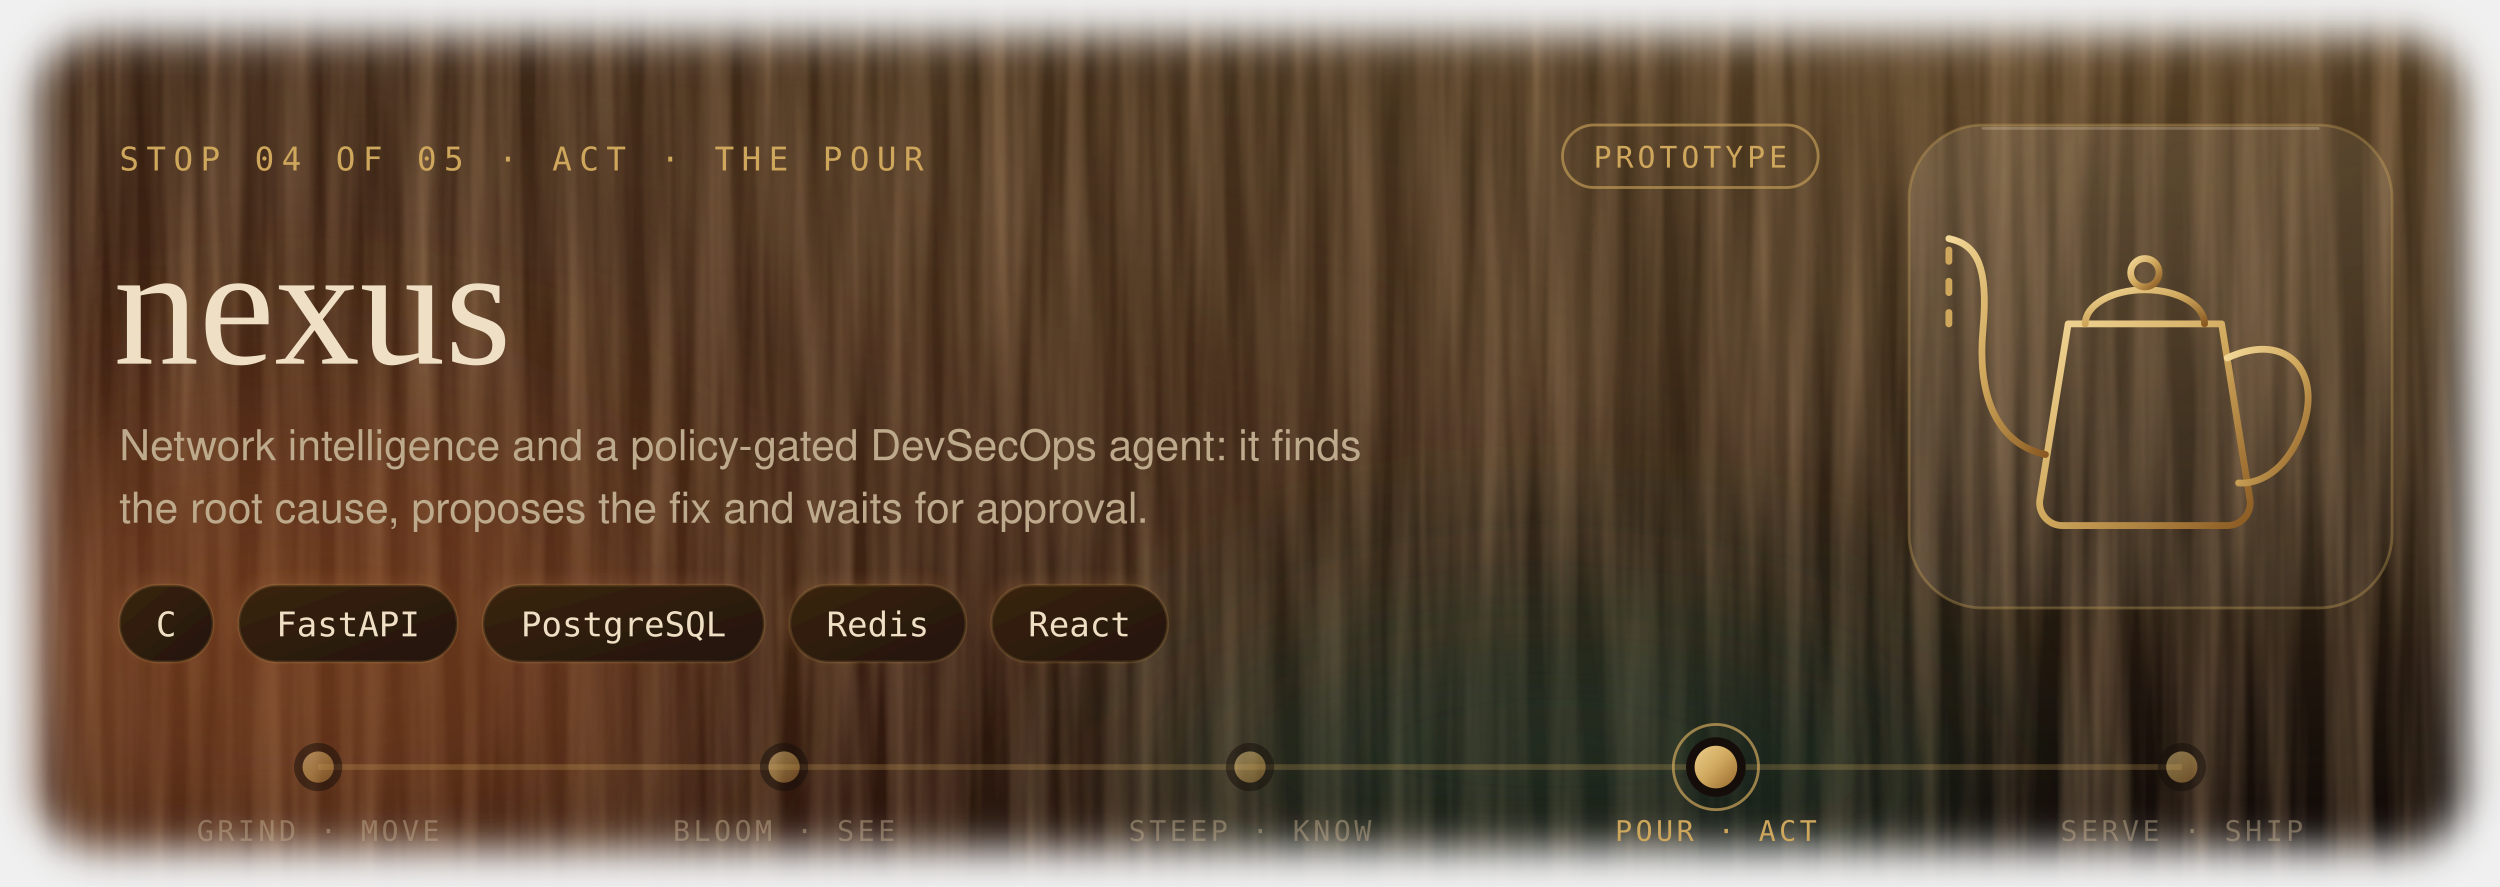
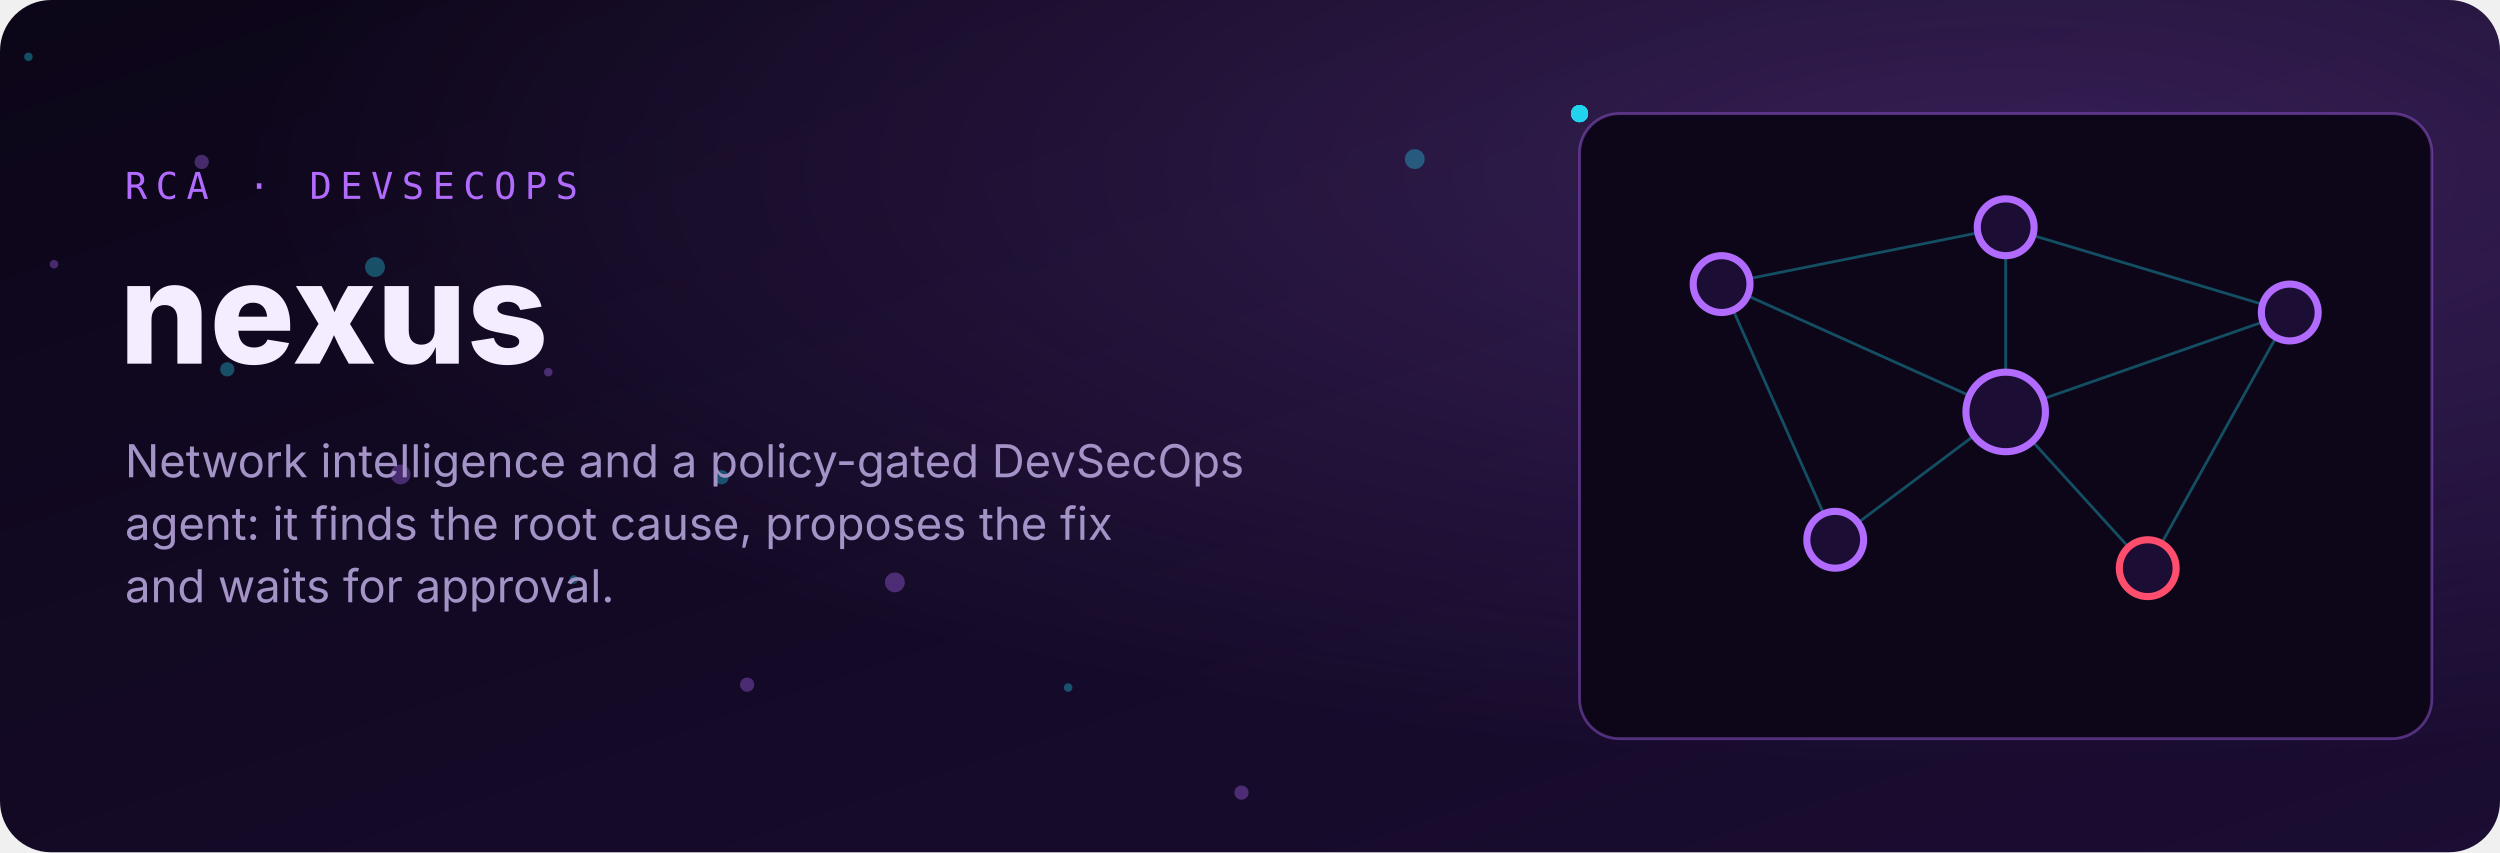
- <svg xmlns="http://www.w3.org/2000/svg" viewBox="0 0 880 312" width="100%" role="img" aria-label="nexus: Network intelligence and a policy-gated DevSecOps agent: it finds the root cause, proposes the fix and waits for approval.">
+ <svg xmlns="http://www.w3.org/2000/svg" viewBox="0 0 880 300" width="100%" role="img" aria-label="nexus: Network intelligence and a policy-gated DevSecOps agent: it finds the root cause, proposes the fix and waits for approval.">
  <defs>
-     <linearGradient id="wall" x1="0" y1="0" x2="0" y2="1">
-       <stop offset="0" stop-color="#24150c" />
-       <stop offset=".6" stop-color="#170e09" />
-       <stop offset="1" stop-color="#0f0906" />
+     <linearGradient id="bg" x1="0" y1="0" x2="1" y2="1">
+       <stop offset="0" stop-color="#0c0618" />
+       <stop offset="1" stop-color="#1b0d33" />
    </linearGradient>
-     <radialGradient id="lamp" cx=".84" cy="0" r=".95">
-       <stop offset="0" stop-color="#cfa75c" stop-opacity=".30" />
-       <stop offset="1" stop-color="#cfa75c" stop-opacity="0" />
+     <radialGradient id="glow" cx=".8" cy=".2" r=".7">
+       <stop offset="0" stop-color="#b26bff" stop-opacity=".22" />
+       <stop offset="1" stop-color="#b26bff" stop-opacity="0" />
    </radialGradient>
-     <radialGradient id="ember" cx="0" cy=".7" r=".8">
-       <stop offset="0" stop-color="#7a3a1e" stop-opacity=".55" />
-       <stop offset="1" stop-color="#7a3a1e" stop-opacity="0" />
+     <radialGradient id="heat">
+       <stop offset="0" stop-color="#fff7b0" />
+       <stop offset=".35" stop-color="#ffd23f" />
+       <stop offset=".7" stop-color="#ff6a00" />
+       <stop offset="1" stop-color="#b3001b" stop-opacity=".6" />
    </radialGradient>
-     <linearGradient id="glass" x1="0" y1="0" x2="1" y2="1">
-       <stop offset="0" stop-color="#efdfc4" stop-opacity=".13" />
-       <stop offset="1" stop-color="#efdfc4" stop-opacity=".03" />
+     <linearGradient id="bar" x1="0" x2="1">
+       <stop offset="0" stop-color="#b26bff" />
+       <stop offset="1" stop-color="#22d3ee" />
    </linearGradient>
-     <linearGradient id="green" x1="0" y1="0" x2="1" y2="1">
-       <stop offset="0" stop-color="#1d4435" stop-opacity=".85" />
-       <stop offset="1" stop-color="#efdfc4" stop-opacity=".04" />
-     </linearGradient>
-     <linearGradient id="brass" x1="0" y1="0" x2="1" y2="1">
-       <stop offset="0" stop-color="#f3d898" />
-       <stop offset=".5" stop-color="#cfa75c" />
-       <stop offset="1" stop-color="#8a5a22" />
-     </linearGradient>
-     <linearGradient id="neo" x1="0" y1="0" x2="1" y2="1">
-       <stop offset="0" stop-color="#3a2411" />
-       <stop offset="1" stop-color="#22140b" />
-     </linearGradient>
-     <linearGradient id="fade" x1="0" y1="0" x2="1" y2="0">
-       <stop offset="0" stop-color="#cfa75c" stop-opacity=".75" />
-       <stop offset="1" stop-color="#cfa75c" stop-opacity="0" />
-     </linearGradient>
-     <filter id="grain" x="0" y="0" width="100%" height="100%">
-       <feTurbulence type="fractalNoise" baseFrequency=".11 .005" numOctaves="3" seed="7" />
-       <feColorMatrix values="0 0 0 0 .62  0 0 0 0 .38  0 0 0 0 .2  1.4 0 0 0 -.42" />
-     </filter>
-     <filter id="blur" x="-60%" y="-60%" width="220%" height="220%">
-       <feGaussianBlur stdDeviation="36" />
-     </filter>
-     <filter id="soft" x="-10%" y="-20%" width="120%" height="140%">
-       <feGaussianBlur stdDeviation="7" />
-     </filter>
-     <filter id="lift" x="-20%" y="-40%" width="140%" height="190%">
-       <feDropShadow dx="3" dy="4" stdDeviation="4" flood-color="#000" flood-opacity=".6" />
-       <feDropShadow dx="-2" dy="-2" stdDeviation="2.5" flood-color="#96623a" flood-opacity=".26" />
-     </filter>
-     <mask id="feather">
-       <rect x="13" y="13" width="854" height="286" rx="22" fill="#fff" filter="url(#soft)" />
-     </mask>
-     <clipPath id="clip">
-       <rect width="880" height="312" rx="22" />
-     </clipPath>
  </defs>
-   <g mask="url(#feather)">
-     <rect width="880" height="312" fill="url(#wall)" />
-     <rect width="880" height="312" fill="url(#ember)" />
-     <rect width="880" height="312" fill="url(#lamp)" />
-     <rect width="880" height="312" filter="url(#grain)" opacity=".5" />
-     <ellipse cx="106" cy="234" rx="130" ry="90" fill="#8a4a22" opacity=".5" filter="url(#blur)">
-       <animateTransform attributeName="transform" type="translate" values="0 0;34 -18;-18 12;0 0" dur="24s" repeatCount="indefinite" />
-     </ellipse>
-     <ellipse cx="546" cy="296" rx="150" ry="80" fill="#1d4435" opacity=".55" filter="url(#blur)">
-       <animateTransform attributeName="transform" type="translate" values="0 0;-40 -14;22 10;0 0" dur="29s" repeatCount="indefinite" />
-     </ellipse>
+   <rect width="880" height="300" rx="18" fill="url(#bg)" />
+   <rect width="880" height="300" rx="18" fill="url(#glow)" />
+   <circle cx="10" cy="20" r="1.5" fill="#22d3ee" opacity=".35">
+     <animate attributeName="cy" values="20;6;20" dur="4s" repeatCount="indefinite" />
+   </circle>
+   <circle cx="71" cy="57" r="2.5" fill="#b26bff" opacity=".35">
+     <animate attributeName="cy" values="57;43;57" dur="5s" repeatCount="indefinite" />
+   </circle>
+   <circle cx="132" cy="94" r="3.5" fill="#22d3ee" opacity=".35">
+     <animate attributeName="cy" values="94;80;94" dur="6s" repeatCount="indefinite" />
+   </circle>
+   <circle cx="193" cy="131" r="1.5" fill="#b26bff" opacity=".35">
+     <animate attributeName="cy" values="131;117;131" dur="7s" repeatCount="indefinite" />
+   </circle>
+   <circle cx="254" cy="168" r="2.5" fill="#22d3ee" opacity=".35">
+     <animate attributeName="cy" values="168;154;168" dur="8s" repeatCount="indefinite" />
+   </circle>
+   <circle cx="315" cy="205" r="3.5" fill="#b26bff" opacity=".35">
+     <animate attributeName="cy" values="205;191;205" dur="4s" repeatCount="indefinite" />
+   </circle>
+   <circle cx="376" cy="242" r="1.5" fill="#22d3ee" opacity=".35">
+     <animate attributeName="cy" values="242;228;242" dur="5s" repeatCount="indefinite" />
+   </circle>
+   <circle cx="437" cy="279" r="2.5" fill="#b26bff" opacity=".35">
+     <animate attributeName="cy" values="279;265;279" dur="6s" repeatCount="indefinite" />
+   </circle>
+   <circle cx="498" cy="56" r="3.5" fill="#22d3ee" opacity=".35">
+     <animate attributeName="cy" values="56;42;56" dur="7s" repeatCount="indefinite" />
+   </circle>
+   <circle cx="19" cy="93" r="1.5" fill="#b26bff" opacity=".35">
+     <animate attributeName="cy" values="93;79;93" dur="8s" repeatCount="indefinite" />
+   </circle>
+   <circle cx="80" cy="130" r="2.5" fill="#22d3ee" opacity=".35">
+     <animate attributeName="cy" values="130;116;130" dur="4s" repeatCount="indefinite" />
+   </circle>
+   <circle cx="141" cy="167" r="3.5" fill="#b26bff" opacity=".35">
+     <animate attributeName="cy" values="167;153;167" dur="5s" repeatCount="indefinite" />
+   </circle>
+   <circle cx="202" cy="204" r="1.5" fill="#22d3ee" opacity=".35">
+     <animate attributeName="cy" values="204;190;204" dur="6s" repeatCount="indefinite" />
+   </circle>
+   <circle cx="263" cy="241" r="2.5" fill="#b26bff" opacity=".35">
+     <animate attributeName="cy" values="241;227;241" dur="7s" repeatCount="indefinite" />
+   </circle>
+   <text x="44" y="70" font-family="'JetBrains Mono', Consolas, monospace" font-size="13" letter-spacing="3" fill="#b26bff">RCA · DEVSECOPS</text>
+   <text x="42" y="128" font-family="'Segoe UI', Inter, Helvetica, Arial, sans-serif" font-size="50" font-weight="800" fill="#f4ecff">nexus</text>
+   <text x="44" y="168" font-family="'Segoe UI', Inter, Helvetica, Arial, sans-serif" font-size="16" fill="#a493c7">Network intelligence and a policy-gated DevSecOps</text>
+   <text x="44" y="190" font-family="'Segoe UI', Inter, Helvetica, Arial, sans-serif" font-size="16" fill="#a493c7">agent: it finds the root cause, proposes the fix</text>
+   <text x="44" y="212" font-family="'Segoe UI', Inter, Helvetica, Arial, sans-serif" font-size="16" fill="#a493c7">and waits for approval.</text>
+   <rect x="44" y="266" width="0" height="4" rx="2" fill="url(#bar)">
+     <animate attributeName="width" values="0;180;180" dur="3s" repeatCount="indefinite" keyTimes="0;.5;1" />
+   </rect>
+   <g transform="translate(556,40)">
+     <rect width="300" height="220" rx="14" fill="#0c0618" stroke="#b26bff" stroke-opacity=".4" />
+     <line x1="50" y1="60" x2="150" y2="105" stroke="#22d3ee" stroke-opacity=".35" />
+     <line x1="150" y1="40" x2="150" y2="105" stroke="#22d3ee" stroke-opacity=".35" />
+     <line x1="250" y1="70" x2="150" y2="105" stroke="#22d3ee" stroke-opacity=".35" />
+     <line x1="90" y1="150" x2="150" y2="105" stroke="#22d3ee" stroke-opacity=".35" />
+     <line x1="200" y1="160" x2="150" y2="105" stroke="#22d3ee" stroke-opacity=".35" />
+     <line x1="50" y1="60" x2="90" y2="150" stroke="#22d3ee" stroke-opacity=".35" />
+     <line x1="250" y1="70" x2="200" y2="160" stroke="#22d3ee" stroke-opacity=".35" />
+     <line x1="50" y1="60" x2="150" y2="40" stroke="#22d3ee" stroke-opacity=".35" />
+     <line x1="150" y1="40" x2="250" y2="70" stroke="#22d3ee" stroke-opacity=".35" />
+     <circle r="3" fill="#22d3ee">
+       <animateMotion path="M50 60 L150 105" dur="1.4s" repeatCount="indefinite" />
+     </circle>
+     <circle r="3" fill="#22d3ee">
+       <animateMotion path="M150 40 L150 105" dur="1.7s" repeatCount="indefinite" />
+     </circle>
+     <circle r="3" fill="#22d3ee">
+       <animateMotion path="M250 70 L150 105" dur="2.0s" repeatCount="indefinite" />
+     </circle>
+     <circle r="3" fill="#22d3ee">
+       <animateMotion path="M90 150 L150 105" dur="2.3s" repeatCount="indefinite" />
+     </circle>
+     <circle r="3" fill="#22d3ee">
+       <animateMotion path="M200 160 L150 105" dur="2.6s" repeatCount="indefinite" />
+     </circle>
+     <circle cx="50" cy="60" r="10" fill="#1b0d33" stroke="#b26bff" stroke-width="2.5" />
+     <circle cx="150" cy="40" r="10" fill="#1b0d33" stroke="#b26bff" stroke-width="2.5" />
+     <circle cx="250" cy="70" r="10" fill="#1b0d33" stroke="#b26bff" stroke-width="2.5" />
+     <circle cx="90" cy="150" r="10" fill="#1b0d33" stroke="#b26bff" stroke-width="2.5" />
+     <circle cx="200" cy="160" r="10" fill="#1b0d33" stroke="#ff4d6d" stroke-width="2.5">
+       <animate attributeName="stroke" values="#ff4d6d;#ff4d6d;#b26bff;#b26bff" dur="5s" repeatCount="indefinite" keyTimes="0;.5;.55;1" calcMode="discrete" />
+     </circle>
+     <circle cx="150" cy="105" r="14" fill="#1b0d33" stroke="#b26bff" stroke-width="2.5" />
+     <g opacity="0">
+       <animate attributeName="opacity" values="0;0;1;1;0" dur="5s" repeatCount="indefinite" keyTimes="0;.25;.3;.5;.55" />
+       <rect x="180" y="190" width="104" height="22" rx="6" fill="#1b0d33" stroke="#b26bff" />
+       <text x="232" y="205" font-family="'JetBrains Mono', Consolas, monospace" font-size="11" fill="#b26bff" text-anchor="middle">approve? y/N</text>
+     </g>
  </g>
-   <text x="42" y="60" font-family="'SF Mono',Menlo,Consolas,'DejaVu Sans Mono',monospace" font-size="11.5" fill="#cfa75c" letter-spacing="2.6">STOP 04 OF 05 · ACT · THE POUR</text>
-   <g transform="translate(550,44)">
-     <rect x="0" y="0" width="90" height="22" rx="11" fill="none" stroke="#cfa75c" stroke-opacity=".6" />
-     <text x="45.0" y="15" font-family="'SF Mono',Menlo,Consolas,'DejaVu Sans Mono',monospace" font-size="10.5" fill="#cfa75c" text-anchor="middle" letter-spacing="1.4">PROTOTYPE</text>
-   </g>
-   <text x="40" y="128" font-family="'Bodoni 72','Bodoni MT',Didot,'Playfair Display',Georgia,'Times New Roman',serif" font-size="60" fill="#efdfc4">nexus</text>
-   <text x="42" y="162" font-family="'Helvetica Neue',Helvetica,Arial,sans-serif" font-size="15" fill="#bda98b">Network intelligence and a policy-gated DevSecOps agent: it finds</text>
-   <text x="42" y="184" font-family="'Helvetica Neue',Helvetica,Arial,sans-serif" font-size="15" fill="#bda98b">the root cause, proposes the fix and waits for approval.</text>
-   <g filter="url(#lift)">
-     <rect x="42" y="206" width="33" height="27" rx="13.5" fill="url(#neo)" stroke="#cfa75c" stroke-opacity=".16" />
-   </g>
-   <text x="58.5" y="224" font-family="'SF Mono',Menlo,Consolas,'DejaVu Sans Mono',monospace" font-size="12" fill="#efdfc4" text-anchor="middle">C</text>
-   <g filter="url(#lift)">
-     <rect x="84" y="206" width="77" height="27" rx="13.5" fill="url(#neo)" stroke="#cfa75c" stroke-opacity=".16" />
-   </g>
-   <text x="122.5" y="224" font-family="'SF Mono',Menlo,Consolas,'DejaVu Sans Mono',monospace" font-size="12" fill="#efdfc4" text-anchor="middle">FastAPI</text>
-   <g filter="url(#lift)">
-     <rect x="170" y="206" width="99" height="27" rx="13.5" fill="url(#neo)" stroke="#cfa75c" stroke-opacity=".16" />
-   </g>
-   <text x="219.5" y="224" font-family="'SF Mono',Menlo,Consolas,'DejaVu Sans Mono',monospace" font-size="12" fill="#efdfc4" text-anchor="middle">PostgreSQL</text>
-   <g filter="url(#lift)">
-     <rect x="278" y="206" width="62" height="27" rx="13.5" fill="url(#neo)" stroke="#cfa75c" stroke-opacity=".16" />
-   </g>
-   <text x="309.0" y="224" font-family="'SF Mono',Menlo,Consolas,'DejaVu Sans Mono',monospace" font-size="12" fill="#efdfc4" text-anchor="middle">Redis</text>
-   <g filter="url(#lift)">
-     <rect x="349" y="206" width="62" height="27" rx="13.5" fill="url(#neo)" stroke="#cfa75c" stroke-opacity=".16" />
-   </g>
-   <text x="380.0" y="224" font-family="'SF Mono',Menlo,Consolas,'DejaVu Sans Mono',monospace" font-size="12" fill="#efdfc4" text-anchor="middle">React</text>
-   <rect x="672" y="44" width="170" height="170" rx="26" fill="url(#glass)" stroke="#cfa75c" stroke-opacity=".34" />
-   <path d="M698 45.2 H816" stroke="#fff0d2" stroke-opacity=".22" stroke-linecap="round" />
-   <g transform="translate(672,44)">
-     <g fill="none" stroke="url(#brass)" stroke-width="2.4" stroke-linecap="round" stroke-linejoin="round">
-       <path d="M56 70h54l10 62a8 8 0 0 1-8 9H54a8 8 0 0 1-8-9z" />
-       <path d="M62 70a21 12 0 0 1 42 0" />
-       <circle cx="83" cy="52" r="5" />
-       <path d="M48 116c-18-4-24-22-22-44s-2-30-12-32" />
-       <path d="M112 82c22-10 34 6 26 26s-22 18-22 18" />
-     </g>
-     <path d="M14 44v30" stroke="#cfa75c" stroke-width="2.4" stroke-linecap="round" stroke-dasharray="4 7">
-       <animate attributeName="stroke-dashoffset" values="0;-22" dur="1.2s" repeatCount="indefinite" />
-     </path>
-   </g>
-   <path d="M112.0 270H768.0" stroke="#cfa75c" stroke-opacity=".25" stroke-width="2" />
-   <path d="M112.0 270H768.0" stroke="url(#brass)" stroke-width="2.5" stroke-linecap="round" stroke-dasharray="60 656.0">
-     <animate attributeName="stroke-dashoffset" values="60;-656.0" dur="5s" repeatCount="indefinite" />
-   </path>
-   <circle cx="112.0" cy="270" r="7" fill="url(#brass)" stroke="#150d09" stroke-width="3" opacity=".5" />
-   <text x="112.0" y="296" font-family="'SF Mono',Menlo,Consolas,'DejaVu Sans Mono',monospace" font-size="10" fill="#bda98b" text-anchor="middle" letter-spacing="1.2" opacity=".5">GRIND · MOVE</text>
-   <circle cx="276.0" cy="270" r="7" fill="url(#brass)" stroke="#150d09" stroke-width="3" opacity=".5" />
-   <text x="276.0" y="296" font-family="'SF Mono',Menlo,Consolas,'DejaVu Sans Mono',monospace" font-size="10" fill="#bda98b" text-anchor="middle" letter-spacing="1.2" opacity=".5">BLOOM · SEE</text>
-   <circle cx="440.0" cy="270" r="7" fill="url(#brass)" stroke="#150d09" stroke-width="3" opacity=".5" />
-   <text x="440.0" y="296" font-family="'SF Mono',Menlo,Consolas,'DejaVu Sans Mono',monospace" font-size="10" fill="#bda98b" text-anchor="middle" letter-spacing="1.2" opacity=".5">STEEP · KNOW</text>
-   <circle cx="604.0" cy="270" r="15" fill="none" stroke="#cfa75c" stroke-opacity=".7">
-     <animate attributeName="r" values="12;19;12" dur="2.6s" repeatCount="indefinite" />
-     <animate attributeName="stroke-opacity" values=".8;0;.8" dur="2.6s" repeatCount="indefinite" />
-   </circle>
-   <circle cx="604.0" cy="270" r="9" fill="url(#brass)" stroke="#150d09" stroke-width="3" opacity="1" />
-   <text x="604.0" y="296" font-family="'SF Mono',Menlo,Consolas,'DejaVu Sans Mono',monospace" font-size="10" fill="#cfa75c" text-anchor="middle" letter-spacing="1.2" opacity="1">POUR · ACT</text>
-   <circle cx="768.0" cy="270" r="7" fill="url(#brass)" stroke="#150d09" stroke-width="3" opacity=".5" />
-   <text x="768.0" y="296" font-family="'SF Mono',Menlo,Consolas,'DejaVu Sans Mono',monospace" font-size="10" fill="#bda98b" text-anchor="middle" letter-spacing="1.2" opacity=".5">SERVE · SHIP</text>
</svg>
